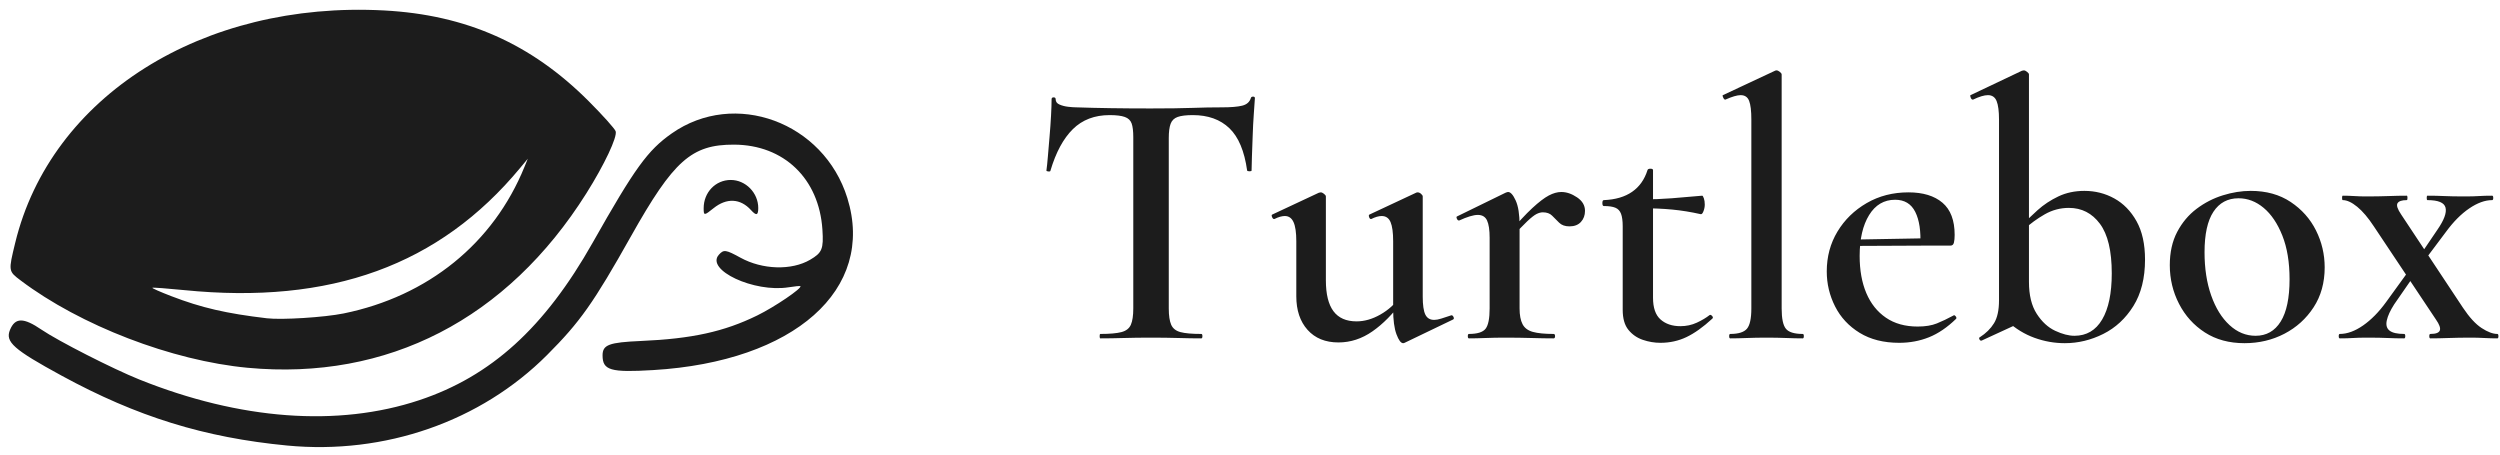
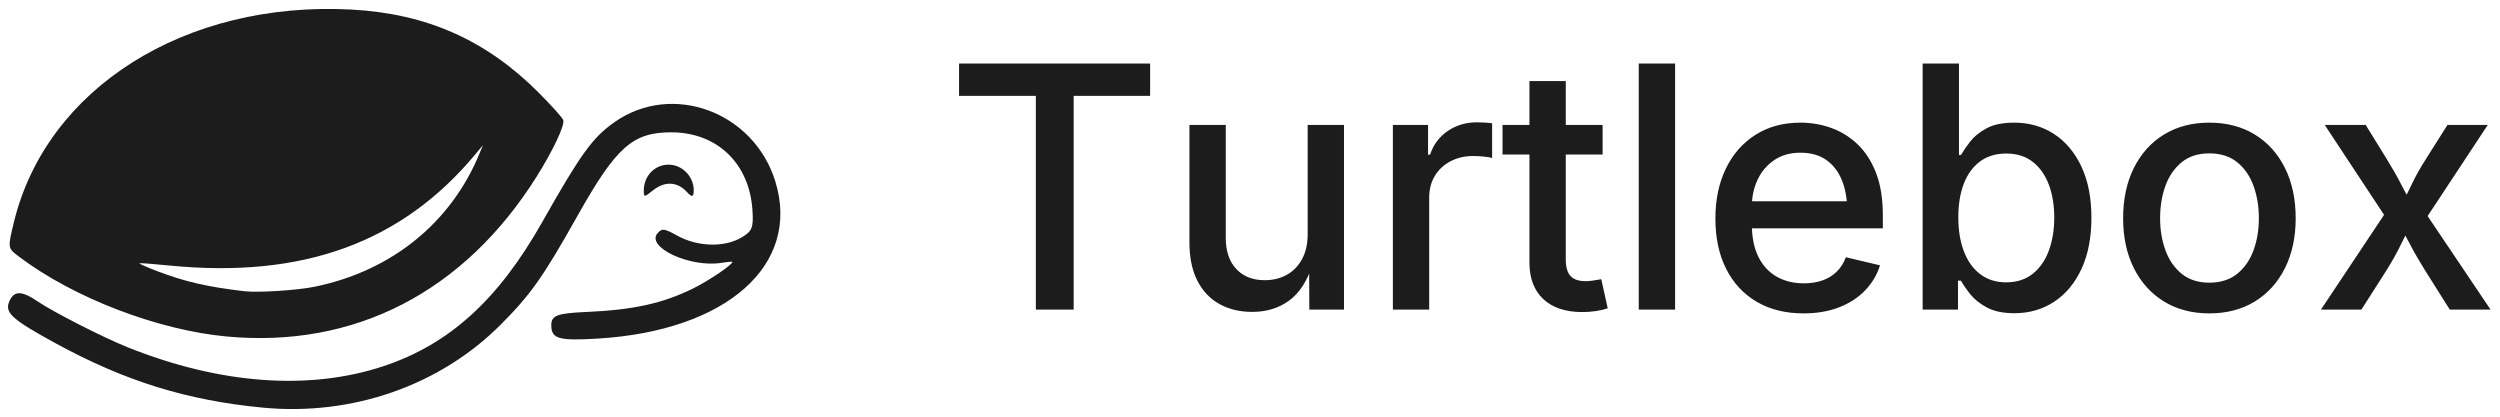
- <svg xmlns="http://www.w3.org/2000/svg" viewBox="0 0 549.5 100" width="549.5" height="100">
+ <svg xmlns="http://www.w3.org/2000/svg" viewBox="0 0 600.6 100" width="600.6" height="100">
  <g transform="scale(0.44444)">
    <path fill="#1c1c1c" fill-rule="evenodd" d="M142.00,220.34C101.09,216.42 67.75,206.09 30.50,185.80C6.63,172.79 2.47,169.10 4.95,163.13C7.49,156.99 11.61,156.96 20.50,163.02C28.72,168.62 55.82,182.43 68.90,187.68C118.82,207.71 167.14,211.28 207.33,197.92C242.90,186.09 269.36,162.06 293.12,120.00C313.97,83.11 320.31,74.35 332.18,66.01C363.31,44.15 407.38,60.36 419.06,97.95C433.09,143.15 392.87,178.82 323.12,183.02C301.92,184.30 298.00,183.16 298.00,175.74C298.00,170.51 301.18,169.32 317.00,168.63C342.18,167.54 358.11,164.04 374.50,156.01C383.12,151.79 396.84,142.47 395.84,141.52C395.65,141.34 393.03,141.60 390.00,142.08C372.94,144.81 348.73,133.48 355.54,125.96C357.93,123.31 358.93,123.45 366.22,127.45C377.07,133.41 391.49,133.83 400.66,128.46C406.60,124.98 407.36,123.13 406.73,113.57C405.09,88.34 387.68,71.61 363.00,71.53C342.00,71.47 333.11,79.37 312.08,116.80C293.51,149.84 286.88,159.23 270.56,175.57C237.71,208.46 190.30,224.97 142.00,220.34ZM122.50,181.89C85.05,178.40 39.76,160.98 10.25,138.72C4.10,134.08 4.11,134.17 7.51,120.14C25.07,47.65 100.16,0.35 190.00,5.17C230.58,7.35 262.76,21.63 291.13,50.03C298.08,56.99 304.09,63.69 304.48,64.93C305.37,67.74 298.90,81.45 290.01,95.58C250.80,157.87 191.67,188.34 122.50,181.89ZM169.93,155.02C211.72,146.50 244.03,120.31 259.39,82.50L261.02,78.50L257.29,83.00C217.33,131.21 163.60,150.75 91.01,143.47C82.60,142.63 75.55,142.11 75.34,142.33C75.13,142.54 79.35,144.41 84.73,146.47C99.70,152.22 111.86,155.03 132.00,157.41C139.39,158.28 160.41,156.95 169.93,155.02ZM348.00,102.97C348.00,95.14 353.87,89.01 361.38,89.00C368.76,89.00 375.00,95.36 375.00,102.90C375.00,106.53 374.03,106.80 371.41,103.90C366.17,98.11 359.36,97.77 352.90,102.96C348.22,106.72 348.00,106.72 348.00,102.97Z" />
  </g>
-   <path fill="#1c1c1c" d="M243.896 25.3Q238.94 25.3 235.811 28.387Q232.683 31.475 230.896 37.487Q230.896 37.731 230.449 37.691Q230.002 37.65 230.002 37.487Q230.165 36.35 230.327 34.359Q230.49 32.369 230.693 30.012Q230.896 27.656 231.018 25.422Q231.14 23.188 231.14 21.806Q231.14 21.4 231.586 21.4Q232.033 21.4 232.033 21.806Q232.033 22.619 232.886 22.984Q233.74 23.35 234.796 23.472Q235.852 23.594 236.583 23.594Q243.571 23.837 252.915 23.837Q258.683 23.837 262.055 23.716Q265.427 23.594 268.596 23.594Q271.521 23.594 273.024 23.228Q274.527 22.862 274.933 21.562Q275.015 21.237 275.421 21.237Q275.827 21.237 275.827 21.562Q275.746 22.862 275.583 25.097Q275.421 27.331 275.34 29.809Q275.258 32.288 275.177 34.359Q275.096 36.431 275.096 37.487Q275.096 37.65 274.649 37.65Q274.202 37.65 274.121 37.487Q273.227 31.069 270.221 28.184Q267.215 25.3 262.177 25.3Q259.983 25.3 258.846 25.706Q257.708 26.112 257.302 27.209Q256.896 28.306 256.896 30.337V67.794Q256.896 70.15 257.424 71.369Q257.952 72.588 259.455 72.994Q260.958 73.4 264.046 73.4Q264.29 73.4 264.29 73.888Q264.29 74.375 264.046 74.375Q261.852 74.375 259.049 74.294Q256.246 74.213 252.915 74.213Q249.746 74.213 246.983 74.294Q244.221 74.375 241.865 74.375Q241.702 74.375 241.702 73.888Q241.702 73.4 241.865 73.4Q244.952 73.4 246.496 72.994Q248.04 72.588 248.568 71.369Q249.096 70.15 249.096 67.794V30.175Q249.096 28.144 248.73 27.128Q248.365 26.112 247.227 25.706Q246.09 25.3 243.896 25.3Z M294.19 75.269Q289.883 75.269 287.405 72.506Q284.927 69.744 284.927 65.112V53.006Q284.927 50.162 284.318 48.822Q283.708 47.481 282.408 47.481Q281.433 47.481 280.133 48.131Q279.808 48.212 279.605 47.725Q279.402 47.237 279.646 47.156L289.883 42.362Q290.127 42.281 290.29 42.281Q290.615 42.281 291.021 42.606Q291.427 42.931 291.427 43.175V61.619Q291.427 66.169 293.093 68.403Q294.758 70.638 298.171 70.638Q300.771 70.638 303.411 69.134Q306.052 67.631 307.758 65.194L308.246 66.169Q305.158 70.394 301.665 72.831Q298.171 75.269 294.19 75.269ZM312.715 43.175V65.194Q312.715 67.956 313.283 69.134Q313.852 70.312 315.233 70.312Q315.883 70.312 316.777 70.028Q317.671 69.744 318.89 69.338Q319.215 69.175 319.458 69.622Q319.702 70.069 319.377 70.231L308.733 75.35Q308.571 75.431 308.408 75.431Q307.677 75.431 306.946 73.481Q306.215 71.531 306.215 67.956V53.006Q306.215 50.162 305.646 48.822Q305.077 47.481 303.696 47.481Q302.721 47.481 301.421 48.131Q301.096 48.212 300.933 47.725Q300.771 47.237 301.015 47.156L311.252 42.362Q311.415 42.281 311.577 42.281Q311.983 42.281 312.349 42.606Q312.715 42.931 312.715 43.175Z M332.133 52.356 331.565 51.381Q334.652 47.725 336.805 45.734Q338.958 43.744 340.421 42.972Q341.883 42.2 343.183 42.2Q344.89 42.2 346.636 43.378Q348.383 44.556 348.383 46.344Q348.383 47.806 347.49 48.781Q346.596 49.756 344.971 49.756Q343.508 49.756 342.696 48.944Q341.883 48.131 341.152 47.4Q340.421 46.669 339.121 46.669Q338.471 46.669 337.74 47.034Q337.008 47.4 335.708 48.619Q334.408 49.837 332.133 52.356ZM322.871 74.375Q322.627 74.375 322.627 73.888Q322.627 73.4 322.871 73.4Q325.633 73.4 326.527 72.263Q327.421 71.125 327.421 67.794V52.275Q327.421 49.675 326.852 48.456Q326.283 47.237 324.821 47.237Q324.09 47.237 323.033 47.562Q321.977 47.888 320.758 48.456Q320.433 48.537 320.23 48.091Q320.027 47.644 320.271 47.562L330.915 42.362Q331.321 42.2 331.483 42.2Q332.296 42.2 333.149 44.069Q334.002 45.938 334.002 49.513V67.794Q334.002 69.987 334.652 71.247Q335.302 72.506 336.927 72.953Q338.552 73.4 341.477 73.4Q341.802 73.4 341.802 73.888Q341.802 74.375 341.477 74.375Q339.365 74.375 336.643 74.294Q333.921 74.213 330.752 74.213Q328.558 74.213 326.486 74.294Q324.415 74.375 322.871 74.375Z M364.958 75.35Q363.008 75.35 361.099 74.7Q359.19 74.05 357.93 72.506Q356.671 70.963 356.671 68.119V49.756Q356.671 47.969 356.305 46.994Q355.94 46.019 355.046 45.653Q354.152 45.287 352.527 45.287Q352.202 45.287 352.202 44.637Q352.202 43.987 352.527 43.987Q356.346 43.825 358.743 42.159Q361.14 40.494 362.115 37.406Q362.196 37.081 362.765 37.081Q363.333 37.081 363.333 37.406V65.438Q363.333 68.769 364.999 70.231Q366.665 71.694 369.346 71.694Q371.296 71.694 372.961 70.922Q374.627 70.15 375.765 69.256Q376.008 69.094 376.333 69.459Q376.658 69.825 376.333 70.069Q373.327 72.831 370.686 74.091Q368.046 75.35 364.958 75.35ZM373.815 47.075Q370.565 46.344 367.518 46.059Q364.471 45.775 360.977 45.775V43.825Q364.308 43.825 367.436 43.581Q370.565 43.337 374.14 43.013Q374.302 43.013 374.505 43.581Q374.708 44.15 374.708 44.962Q374.708 45.694 374.424 46.425Q374.14 47.156 373.815 47.075Z M380.315 74.375Q380.071 74.375 380.071 73.888Q380.071 73.4 380.315 73.4Q382.996 73.4 383.971 72.263Q384.946 71.125 384.946 67.794V26.275Q384.946 23.431 384.458 22.172Q383.971 20.913 382.59 20.913Q381.452 20.913 379.258 21.887Q379.015 21.969 378.771 21.481Q378.527 20.994 378.69 20.913L390.146 15.55Q390.308 15.469 390.471 15.469Q390.796 15.469 391.202 15.794Q391.608 16.119 391.608 16.362V67.794Q391.608 71.125 392.543 72.263Q393.477 73.4 396.24 73.4Q396.483 73.4 396.483 73.888Q396.483 74.375 396.24 74.375Q394.696 74.375 392.624 74.294Q390.552 74.213 388.277 74.213Q386.002 74.213 383.93 74.294Q381.858 74.375 380.315 74.375Z M417.446 75.35Q412.327 75.35 408.752 73.156Q405.177 70.963 403.349 67.347Q401.521 63.731 401.521 59.669Q401.521 54.794 403.877 50.894Q406.233 46.994 410.296 44.638Q414.358 42.281 419.477 42.281Q424.271 42.281 426.952 44.556Q429.633 46.831 429.633 51.625Q429.633 52.681 429.471 53.331Q429.308 53.981 428.74 53.981H422.077Q422.321 49.269 420.98 46.587Q419.64 43.906 416.552 43.906Q412.896 43.906 410.824 47.278Q408.752 50.65 408.752 56.256Q408.752 60.969 410.215 64.422Q411.677 67.875 414.521 69.825Q417.365 71.775 421.508 71.775Q424.027 71.775 425.733 71.084Q427.44 70.394 429.39 69.338Q429.552 69.175 429.836 69.5Q430.121 69.825 429.958 70.069Q427.033 72.912 423.986 74.131Q420.94 75.35 417.446 75.35ZM406.396 54.062 406.315 52.681 424.352 52.356V53.981Z M453.846 75.431Q450.433 75.431 447.183 74.253Q443.933 73.075 441.252 70.638L445.965 61.944Q445.965 66.331 447.671 68.972Q449.377 71.612 451.733 72.709Q454.09 73.806 455.958 73.806Q459.94 73.806 462.052 70.231Q464.165 66.656 464.165 60.075Q464.165 52.681 461.565 49.188Q458.965 45.694 454.74 45.694Q451.896 45.694 449.418 47.116Q446.94 48.537 444.908 50.406L444.177 49.756Q445.883 47.969 447.874 46.181Q449.865 44.394 452.424 43.175Q454.983 41.956 458.152 41.956Q461.727 41.956 464.733 43.622Q467.74 45.287 469.608 48.619Q471.477 51.95 471.477 57.069Q471.477 63.163 468.918 67.266Q466.358 71.369 462.296 73.4Q458.233 75.431 453.846 75.431ZM435.565 74.862Q435.24 74.944 435.077 74.578Q434.915 74.213 435.158 74.131Q437.19 72.831 438.286 71.044Q439.383 69.256 439.383 66.006V26.275Q439.383 23.512 438.855 22.212Q438.327 20.913 436.946 20.913Q435.727 20.913 433.696 21.887Q433.371 21.969 433.168 21.481Q432.965 20.994 433.127 20.913L444.421 15.55Q444.665 15.469 444.827 15.469Q445.152 15.469 445.558 15.794Q445.965 16.119 445.965 16.362V70.069Z M493.333 75.431Q488.296 75.431 484.64 73.075Q480.983 70.719 478.952 66.778Q476.921 62.837 476.921 58.287Q476.921 54.062 478.546 50.975Q480.171 47.888 482.811 45.897Q485.452 43.906 488.58 42.931Q491.708 41.956 494.715 41.956Q499.833 41.956 503.49 44.394Q507.146 46.831 509.055 50.65Q510.965 54.469 510.965 58.775Q510.965 63.812 508.527 67.55Q506.09 71.287 502.108 73.359Q498.127 75.431 493.333 75.431ZM495.771 73.806Q499.346 73.806 501.296 70.678Q503.246 67.55 503.246 61.375Q503.246 55.769 501.661 51.787Q500.077 47.806 497.558 45.694Q495.04 43.581 492.033 43.581Q488.458 43.581 486.508 46.547Q484.558 49.513 484.558 55.444Q484.558 60.806 486.021 64.95Q487.483 69.094 490.043 71.45Q492.602 73.806 495.771 73.806Z M534.202 74.375Q533.958 74.375 533.958 73.888Q533.958 73.4 534.202 73.4Q535.99 73.4 536.274 72.628Q536.558 71.856 535.421 70.231L521.771 49.756Q519.902 46.912 518.115 45.45Q516.327 43.987 514.946 43.987Q514.783 43.987 514.783 43.5Q514.783 43.013 514.946 43.013Q516.165 43.013 517.465 43.094Q518.765 43.175 519.983 43.175Q522.827 43.175 525.021 43.094Q527.215 43.013 529.002 43.013Q529.165 43.013 529.165 43.5Q529.165 43.987 529.002 43.987Q527.377 43.987 526.971 44.678Q526.565 45.369 527.783 47.156L541.352 67.631Q543.465 70.8 545.455 72.1Q547.446 73.4 548.908 73.4Q549.152 73.4 549.152 73.888Q549.152 74.375 548.908 74.375Q547.608 74.375 546.065 74.294Q544.521 74.213 543.221 74.213Q540.377 74.213 538.183 74.294Q535.99 74.375 534.202 74.375ZM514.296 74.375Q514.052 74.375 514.052 73.888Q514.052 73.4 514.296 73.4Q516.733 73.4 519.415 71.531Q522.096 69.662 524.452 66.412L530.221 58.45L531.358 59.506L526.24 66.9Q524.94 68.931 524.615 70.434Q524.29 71.938 525.224 72.669Q526.158 73.4 528.433 73.4Q528.677 73.4 528.677 73.888Q528.677 74.375 528.433 74.375Q526.565 74.375 524.818 74.294Q523.071 74.213 520.308 74.213Q518.358 74.213 517.18 74.294Q516.002 74.375 514.296 74.375ZM531.765 58.775 530.79 57.8 535.746 50.487Q537.94 47.319 537.533 45.653Q537.127 43.987 533.552 43.987Q533.39 43.987 533.39 43.5Q533.39 43.013 533.552 43.013Q535.502 43.013 537.249 43.094Q538.996 43.175 541.758 43.175Q543.708 43.175 544.886 43.094Q546.065 43.013 547.771 43.013Q548.015 43.013 548.015 43.5Q548.015 43.987 547.771 43.987Q545.415 43.987 542.733 45.816Q540.052 47.644 537.615 50.975Z" />
+   <path fill="#1c1c1c" d="M230.404 23.038V15.262H276.305V23.038H257.937V74.375H248.852V23.038Z M300.863 74.93Q296.34 74.93 292.928 73.026Q289.516 71.122 287.632 67.393Q285.748 63.663 285.748 58.188V30.021H294.476V57.117Q294.476 61.918 296.995 64.615Q299.514 67.313 303.838 67.313Q306.814 67.313 309.135 66.024Q311.456 64.734 312.804 62.255Q314.153 59.775 314.153 56.284V30.021H322.881V74.375H314.55L314.51 63.505H315.343Q313.399 69.535 309.67 72.233Q305.941 74.93 300.863 74.93Z M334.624 74.375V30.021H343.075V37.162H343.551Q344.781 33.512 347.836 31.449Q350.89 29.386 354.778 29.386Q355.611 29.386 356.683 29.445Q357.754 29.505 358.468 29.624V37.955Q357.992 37.797 356.643 37.638Q355.294 37.479 353.905 37.479Q350.89 37.479 348.47 38.749Q346.05 40.018 344.701 42.26Q343.352 44.501 343.352 47.437V74.375Z M385.009 30.021V37.122H360.967V30.021ZM367.434 19.468H376.162V62.394Q376.162 65.052 377.293 66.302Q378.423 67.551 381.002 67.551Q381.676 67.551 382.787 67.393Q383.898 67.234 384.692 67.075L386.239 74.058Q384.85 74.534 383.263 74.752Q381.676 74.97 380.129 74.97Q374.099 74.97 370.766 71.856Q367.434 68.741 367.434 63.108Z M402.425 15.262V74.375H393.697V15.262Z M433.291 75.287Q426.745 75.287 421.984 72.471Q417.223 69.654 414.664 64.536Q412.106 59.418 412.106 52.515Q412.106 45.692 414.625 40.494Q417.144 35.297 421.746 32.381Q426.348 29.465 432.537 29.465Q436.346 29.465 439.877 30.715Q443.407 31.965 446.224 34.623Q449.041 37.281 450.687 41.506Q452.334 45.731 452.334 51.761V54.856H416.985V48.35H447.851L443.764 50.492Q443.764 46.406 442.495 43.291Q441.225 40.177 438.746 38.431Q436.266 36.686 432.537 36.686Q428.847 36.686 426.229 38.471Q423.611 40.256 422.242 43.172Q420.873 46.088 420.873 49.54V53.983Q420.873 58.546 422.44 61.7Q424.007 64.854 426.824 66.46Q429.641 68.067 433.37 68.067Q435.83 68.067 437.814 67.373Q439.797 66.678 441.245 65.27Q442.693 63.862 443.447 61.799L451.659 63.743Q450.588 67.155 448.069 69.773Q445.55 72.391 441.801 73.839Q438.052 75.287 433.291 75.287Z M483.913 75.248Q479.906 75.248 477.348 73.879Q474.789 72.51 473.341 70.685Q471.893 68.86 471.099 67.432H470.385V74.375H461.895V15.262H470.623V37.241H471.099Q471.893 35.853 473.301 34.028Q474.709 32.203 477.229 30.834Q479.748 29.465 483.913 29.465Q489.23 29.465 493.415 32.163Q497.601 34.861 500.021 39.979Q502.441 45.096 502.441 52.317Q502.441 59.458 500.06 64.596Q497.68 69.733 493.494 72.491Q489.309 75.248 483.913 75.248ZM481.969 67.829Q485.778 67.829 488.357 65.766Q490.936 63.703 492.225 60.172Q493.514 56.641 493.514 52.238Q493.514 47.874 492.225 44.402Q490.936 40.931 488.377 38.907Q485.818 36.884 481.969 36.884Q478.24 36.884 475.661 38.808Q473.083 40.732 471.774 44.164Q470.464 47.596 470.464 52.238Q470.464 56.84 471.793 60.351Q473.122 63.862 475.701 65.845Q478.28 67.829 481.969 67.829Z M530.767 75.287Q524.538 75.287 519.877 72.431Q515.215 69.575 512.637 64.417Q510.058 59.26 510.058 52.436Q510.058 45.533 512.637 40.356Q515.215 35.178 519.877 32.322Q524.538 29.465 530.767 29.465Q537.035 29.465 541.697 32.322Q546.358 35.178 548.937 40.356Q551.516 45.533 551.516 52.436Q551.516 59.26 548.937 64.417Q546.358 69.575 541.697 72.431Q537.035 75.287 530.767 75.287ZM530.767 67.908Q534.814 67.908 537.452 65.786Q540.09 63.663 541.38 60.152Q542.669 56.641 542.669 52.436Q542.669 48.191 541.38 44.64Q540.09 41.089 537.452 38.967Q534.814 36.844 530.767 36.844Q526.76 36.844 524.142 38.967Q521.523 41.089 520.234 44.62Q518.945 48.151 518.945 52.436Q518.945 56.641 520.234 60.152Q521.523 63.663 524.142 65.786Q526.76 67.908 530.767 67.908Z M557.586 74.375 575.002 48.231 574.963 54.975 558.498 30.021H568.337L573.336 38.114Q575.399 41.447 576.966 44.501Q578.533 47.556 580.16 50.413H576.153Q577.859 47.556 579.287 44.501Q580.715 41.447 582.858 38.114L587.975 30.021H597.655L581.033 55.213V48.667L598.33 74.375H588.531L582.58 64.933Q580.517 61.64 578.97 58.665Q577.422 55.689 575.796 52.912H579.842Q578.255 55.689 576.827 58.665Q575.399 61.64 573.336 64.933L567.306 74.375Z" />
</svg>
